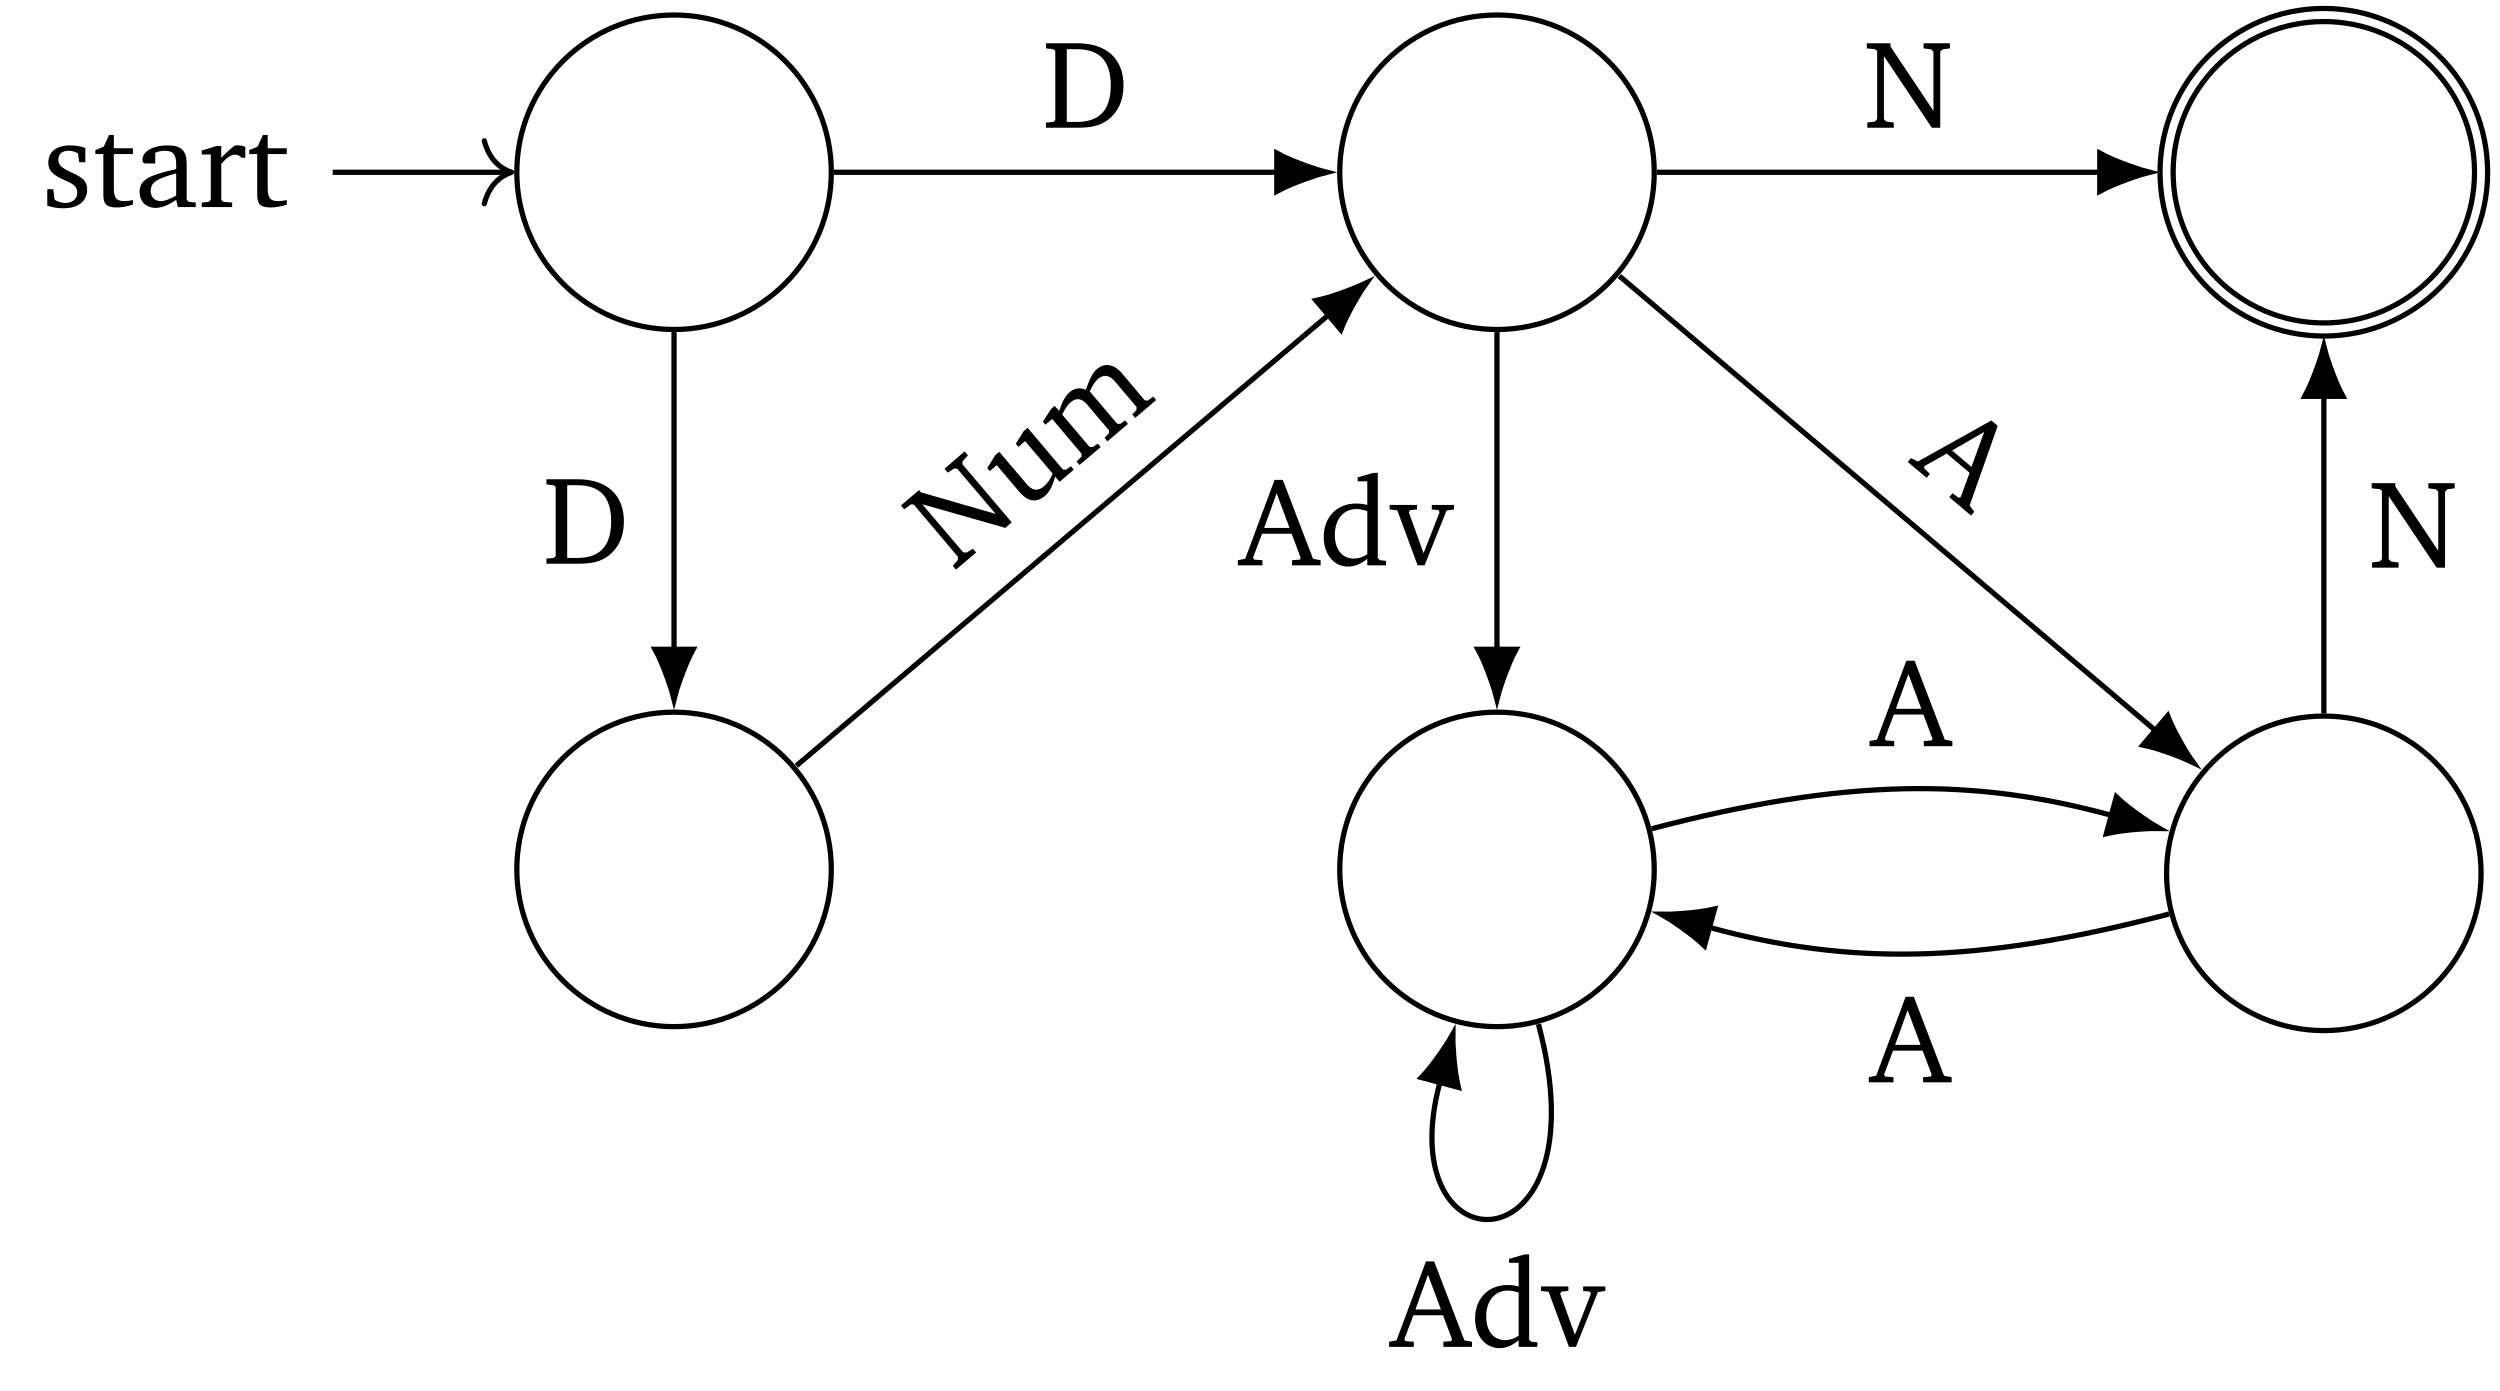
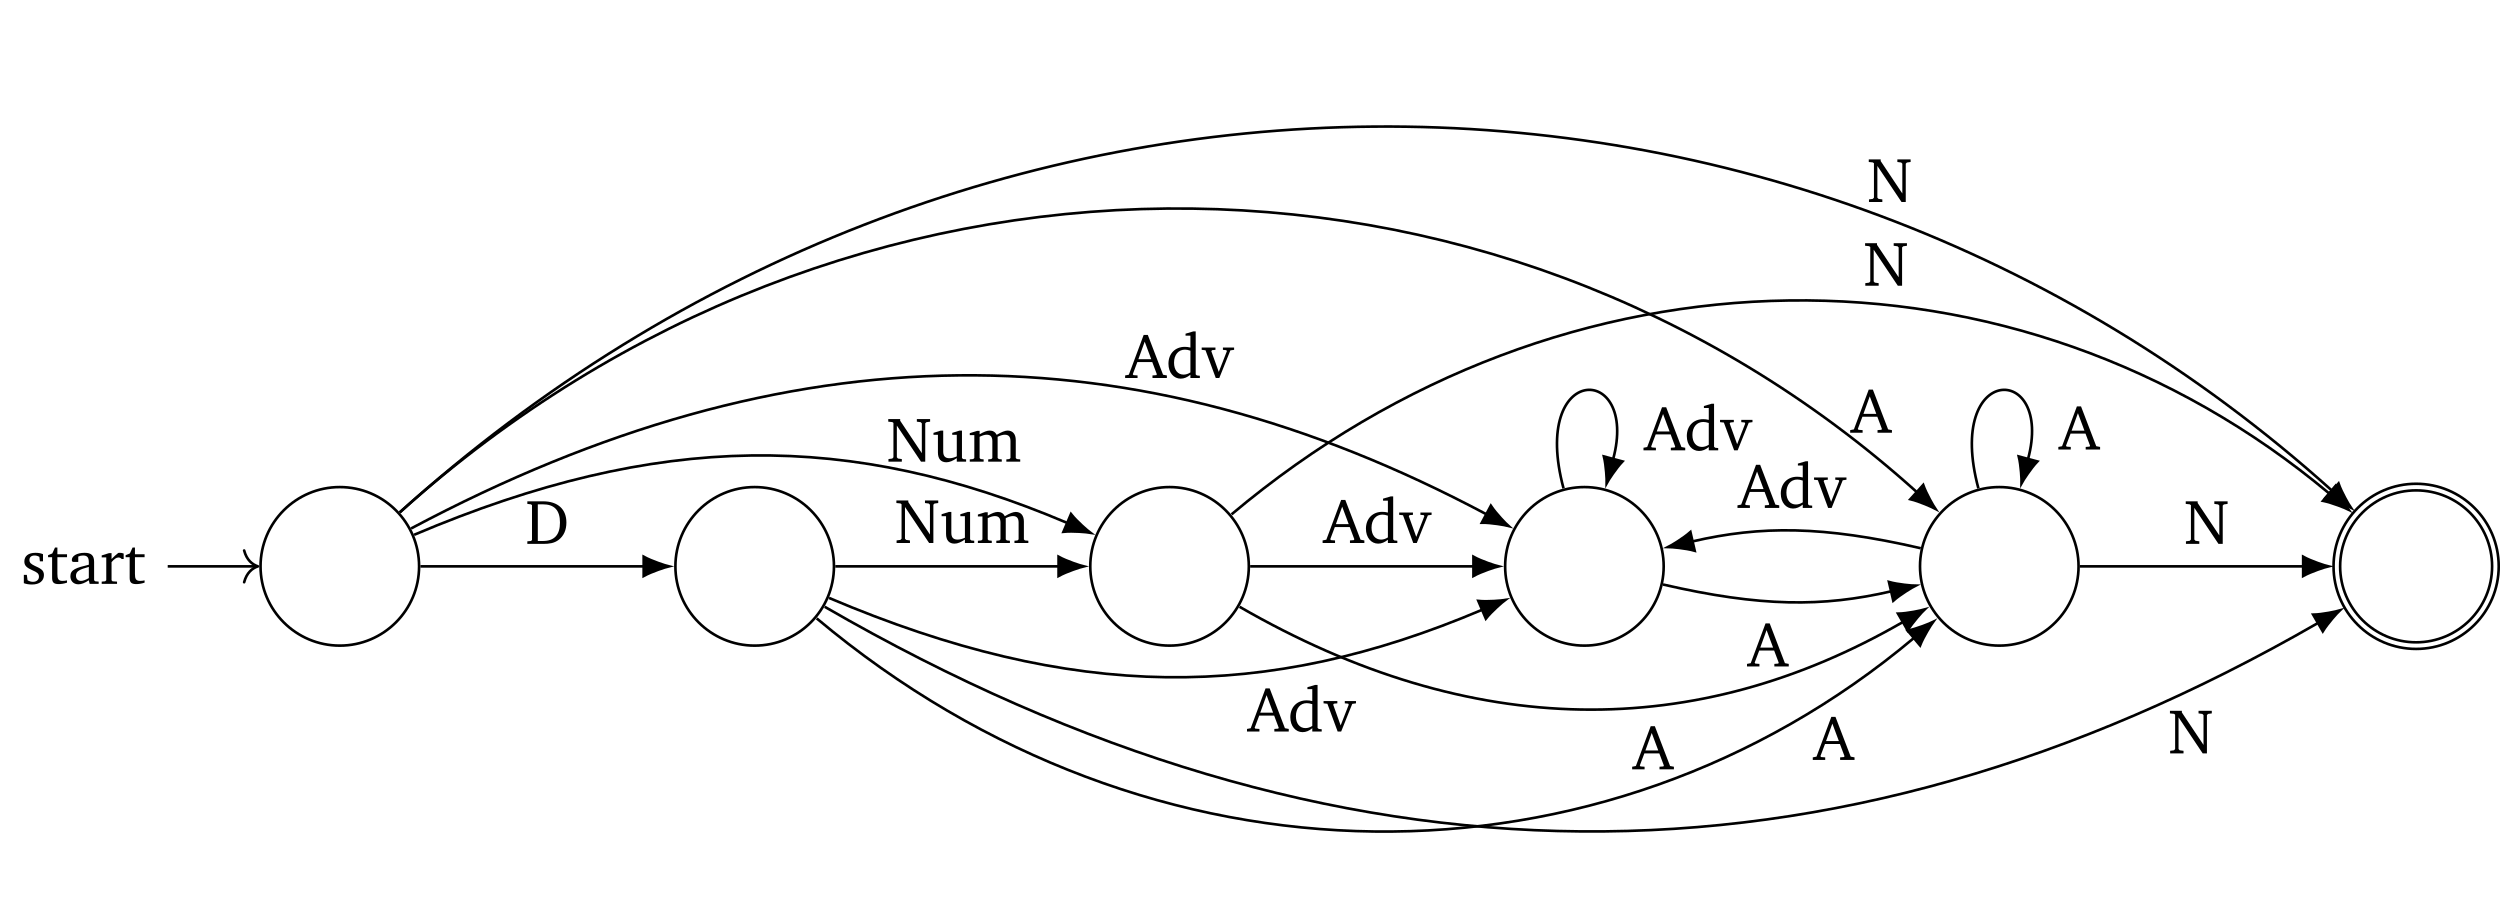
- <svg xmlns="http://www.w3.org/2000/svg" xmlns:xlink="http://www.w3.org/1999/xlink" width="380.144pt" height="211.448pt" viewBox="0 0 190.072 105.724" version="1.1">
+ <svg xmlns="http://www.w3.org/2000/svg" xmlns:xlink="http://www.w3.org/1999/xlink" width="754.056pt" height="272.996pt" viewBox="0 0 377.028 136.498" version="1.1">
  <defs>
    <g>
      <symbol overflow="visible" id="glyph0-0">
        <path style="stroke:none;" d="" />
      </symbol>
      <symbol overflow="visible" id="glyph0-1">
        <path style="stroke:none;" d="M 3.297 -4.484 C 2.969 -4.625 2.594 -4.688 2.172 -4.688 C 1.078 -4.688 0.484 -4.203 0.484 -3.359 C 0.484 -2.719 0.906 -2.406 1.719 -2.047 C 2.344 -1.766 2.688 -1.594 2.688 -1.094 C 2.688 -0.641 2.344 -0.312 1.781 -0.312 C 1.516 -0.312 1.25 -0.391 0.969 -0.547 L 0.859 -1.359 L 0.406 -1.359 L 0.406 -0.109 C 0.734 0.016 1.156 0.094 1.641 0.094 C 2.766 0.094 3.438 -0.453 3.438 -1.344 C 3.438 -1.703 3.297 -1.984 3.062 -2.172 C 2.75 -2.422 2.391 -2.562 2.062 -2.719 C 1.516 -2.984 1.25 -3.188 1.25 -3.594 C 1.25 -4.031 1.531 -4.281 2.031 -4.281 C 2.266 -4.281 2.5 -4.219 2.75 -4.078 L 2.828 -3.406 L 3.297 -3.406 Z M 3.297 -4.484 " />
      </symbol>
      <symbol overflow="visible" id="glyph0-2">
        <path style="stroke:none;" d="M 0.844 -4.031 L 0.844 -0.938 C 0.844 -0.266 1.047 0.031 1.844 0.031 C 2.203 0.031 2.641 -0.031 3.094 -0.188 L 3.094 -0.531 C 2.875 -0.484 2.656 -0.453 2.422 -0.453 C 1.766 -0.453 1.641 -0.781 1.641 -1.5 L 1.641 -4.031 L 3.094 -4.031 L 3.094 -4.469 L 1.641 -4.469 L 1.641 -5.484 L 1.281 -5.484 L 0.875 -4.594 L 0.234 -4.328 L 0.234 -4.031 Z M 0.844 -4.031 " />
      </symbol>
      <symbol overflow="visible" id="glyph0-3">
        <path style="stroke:none;" d="M 3.188 -0.547 L 3.312 0 L 4.672 0 L 4.672 -0.344 L 4.156 -0.391 L 3.984 -0.547 L 3.984 -3.312 C 3.984 -4.281 3.562 -4.688 2.562 -4.688 C 1.359 -4.688 0.625 -4.203 0.625 -3.609 C 0.625 -3.391 0.703 -3.312 0.922 -3.312 L 1.594 -3.312 L 1.594 -4.125 C 1.844 -4.234 2.078 -4.281 2.312 -4.281 C 3 -4.281 3.188 -3.953 3.188 -3.203 L 3.188 -2.891 C 1.281 -2.438 0.406 -2.156 0.406 -1.156 C 0.406 -0.438 0.875 0.062 1.625 0.062 C 2.078 0.062 2.594 -0.141 3.188 -0.547 Z M 3.188 -0.875 C 2.719 -0.609 2.328 -0.453 2.016 -0.453 C 1.531 -0.453 1.25 -0.766 1.25 -1.234 C 1.25 -1.938 1.844 -2.188 3.188 -2.562 Z M 3.188 -0.875 " />
      </symbol>
      <symbol overflow="visible" id="glyph0-4">
        <path style="stroke:none;" d="M 0.281 0 L 2.594 0 L 2.594 -0.344 L 1.922 -0.391 L 1.766 -0.547 L 1.766 -3.281 C 2.156 -3.734 2.484 -3.984 2.797 -3.984 C 3 -3.984 3.172 -3.906 3.297 -3.75 L 3.594 -3.75 L 3.594 -4.578 C 3.391 -4.656 3.219 -4.688 3.016 -4.688 C 2.938 -4.688 2.859 -4.688 2.781 -4.672 C 2.438 -4.406 2.094 -4.094 1.766 -3.75 L 1.766 -4.641 L 1.391 -4.641 L 0.281 -4.297 L 0.281 -4 L 0.969 -4 L 0.969 -0.547 L 0.797 -0.391 L 0.281 -0.344 Z M 0.281 0 " />
      </symbol>
      <symbol overflow="visible" id="glyph0-5">
        <path style="stroke:none;" d="M 2.672 -6.422 L 0.312 -6.422 L 0.312 -6.031 L 0.859 -5.969 L 1.016 -5.844 L 1.016 -0.578 L 0.859 -0.438 L 0.312 -0.391 L 0.312 0 L 2.672 0 C 3.641 0 4.359 -0.109 5.016 -0.594 C 5.797 -1.188 6.203 -2.078 6.203 -3.219 C 6.203 -5.219 4.938 -6.422 2.672 -6.422 Z M 1.891 -5.969 L 2.641 -5.969 C 4.391 -5.969 5.234 -5.078 5.234 -3.219 C 5.234 -1.359 4.391 -0.438 2.641 -0.438 L 1.891 -0.438 Z M 1.891 -5.969 " />
      </symbol>
      <symbol overflow="visible" id="glyph0-6">
        <path style="stroke:none;" d="M 0.281 0 L 2.297 0 L 2.297 -0.391 L 1.719 -0.469 L 1.547 -0.656 L 1.547 -5.438 L 5.188 0 L 5.828 0 L 5.828 -5.781 L 6 -5.953 L 6.562 -6.031 L 6.562 -6.422 L 4.562 -6.422 L 4.562 -6.031 L 5.141 -5.953 L 5.312 -5.781 L 5.312 -1.281 L 2.047 -6.172 L 2.047 -6.422 L 0.25 -6.422 L 0.25 -6.031 L 0.859 -5.969 L 1.031 -5.844 L 1.031 -0.656 L 0.859 -0.469 L 0.281 -0.391 Z M 0.281 0 " />
      </symbol>
      <symbol overflow="visible" id="glyph0-7">
+         <path style="stroke:none;" d="M 1.359 -4.688 L 0.25 -4.344 L 0.25 -4.047 L 0.922 -4.047 L 0.922 -1.375 C 0.922 -0.406 1.391 0.094 2.203 0.094 C 2.672 0.094 3.188 -0.125 3.766 -0.531 L 3.766 0 L 5.172 0 L 5.172 -0.344 L 4.719 -0.391 L 4.547 -0.547 L 4.547 -4.688 L 4.188 -4.688 L 3.078 -4.344 L 3.078 -4.047 L 3.766 -4.047 L 3.766 -0.797 C 3.359 -0.609 3 -0.516 2.656 -0.516 C 2.016 -0.516 1.719 -0.844 1.719 -1.531 L 1.719 -4.688 Z M 1.359 -4.688 " />
+       </symbol>
+       <symbol overflow="visible" id="glyph0-8">
+         <path style="stroke:none;" d="M 4.344 -4.047 C 4.125 -4.469 3.766 -4.688 3.297 -4.688 C 2.891 -4.688 2.391 -4.5 1.766 -4.125 L 1.766 -4.641 L 1.391 -4.641 L 0.281 -4.297 L 0.281 -4 L 0.969 -4 L 0.969 -0.547 L 0.797 -0.391 L 0.281 -0.344 L 0.281 0 L 2.375 0 L 2.375 -0.344 L 1.922 -0.391 L 1.766 -0.547 L 1.766 -3.75 C 2.188 -3.953 2.531 -4.062 2.844 -4.062 C 3.422 -4.062 3.688 -3.75 3.688 -3.078 L 3.688 -0.547 L 3.531 -0.391 L 3.062 -0.344 L 3.062 0 L 5.109 0 L 5.109 -0.344 L 4.656 -0.391 L 4.484 -0.547 L 4.484 -3.75 C 4.891 -3.953 5.266 -4.062 5.562 -4.062 C 6.156 -4.062 6.422 -3.75 6.422 -3.078 L 6.422 -0.547 L 6.25 -0.391 L 5.797 -0.344 L 5.797 0 L 7.891 0 L 7.891 -0.344 L 7.375 -0.391 L 7.219 -0.547 L 7.219 -3.234 C 7.219 -4.188 6.734 -4.688 5.984 -4.688 C 5.609 -4.688 5.062 -4.469 4.344 -4.047 Z M 4.344 -4.047 " />
+       </symbol>
+       <symbol overflow="visible" id="glyph0-9">
        <path style="stroke:none;" d="M 2.719 -6.5 L 0.484 -0.5 L -0.078 -0.391 L -0.078 0 L 1.797 0 L 1.797 -0.391 L 1.172 -0.438 L 1.078 -0.578 L 1.766 -2.406 L 4.016 -2.406 L 4.703 -0.578 L 4.641 -0.438 L 4.047 -0.391 L 4.047 0 L 6.219 0 L 6.219 -0.391 L 5.641 -0.5 L 3.344 -6.5 Z M 2.875 -5.484 L 3.859 -2.844 L 1.922 -2.844 Z M 2.875 -5.484 " />
      </symbol>
-       <symbol overflow="visible" id="glyph0-8">
+       <symbol overflow="visible" id="glyph0-10">
        <path style="stroke:none;" d="M 3.656 -6.391 L 3.656 -4.594 C 3.359 -4.672 3.078 -4.703 2.812 -4.703 C 1.359 -4.703 0.344 -3.688 0.344 -2.156 C 0.344 -0.812 1.141 0.094 2.188 0.094 C 2.719 0.094 3.172 -0.109 3.656 -0.5 L 3.656 0 L 5.078 0 L 5.078 -0.344 L 4.625 -0.391 L 4.453 -0.547 L 4.453 -7.031 L 4.094 -7.031 L 2.922 -6.688 L 2.922 -6.391 Z M 3.656 -0.844 C 3.312 -0.625 2.969 -0.516 2.625 -0.516 C 1.766 -0.516 1.188 -1.188 1.188 -2.312 C 1.188 -3.516 1.859 -4.281 2.828 -4.281 C 3.047 -4.281 3.344 -4.234 3.656 -4.125 Z M 3.656 -0.844 " />
      </symbol>
-       <symbol overflow="visible" id="glyph0-9">
+       <symbol overflow="visible" id="glyph0-11">
        <path style="stroke:none;" d="M -0.047 -4.594 L -0.047 -4.25 L 0.531 -4.188 L 2.078 0 L 2.609 0 L 4.281 -4.172 L 4.844 -4.25 L 4.844 -4.594 L 3.156 -4.594 L 3.156 -4.25 L 3.672 -4.203 L 3.75 -4.047 L 2.531 -0.922 L 1.406 -4.047 L 1.516 -4.203 L 2.031 -4.25 L 2.031 -4.594 Z M -0.047 -4.594 " />
-       </symbol>
-       <symbol overflow="visible" id="glyph1-0">
-         <path style="stroke:none;" d="" />
-       </symbol>
-       <symbol overflow="visible" id="glyph1-1">
-         <path style="stroke:none;" d="M 6.297 -3.203 L 0.703 -0.078 L 0.188 -0.344 L -0.062 -0.047 L 1.375 1.156 L 1.625 0.859 L 1.188 0.438 L 1.203 0.266 L 2.906 -0.688 L 4.641 0.781 L 3.969 2.609 L 3.828 2.688 L 3.344 2.328 L 3.094 2.625 L 4.75 4.031 L 5 3.734 L 4.641 3.266 L 6.781 -2.797 Z M 5.75 -2.328 L 4.781 0.328 L 3.312 -0.922 Z M 5.75 -2.328 " />
-       </symbol>
-       <symbol overflow="visible" id="glyph2-0">
-         <path style="stroke:none;" d="" />
-       </symbol>
-       <symbol overflow="visible" id="glyph2-1">
-         <path style="stroke:none;" d="M 0.219 -0.188 L 1.75 -1.484 L 1.5 -1.781 L 1.031 -1.484 L 0.766 -1.5 L -2.344 -5.156 L 3.969 -3.359 L 4.453 -3.781 L 0.703 -8.203 L 0.734 -8.438 L 1.125 -8.875 L 0.875 -9.172 L -0.656 -7.859 L -0.406 -7.562 L 0.078 -7.875 L 0.312 -7.859 L 3.234 -4.422 L -2.453 -6.062 L -2.594 -6.234 L -3.969 -5.062 L -3.719 -4.766 L -3.219 -5.141 L -3 -5.141 L 0.359 -1.172 L 0.359 -0.922 L -0.031 -0.484 Z M 0.219 -0.188 " />
-       </symbol>
-       <symbol overflow="visible" id="glyph2-2">
-         <path style="stroke:none;" d="M -2.016 -4.469 L -2.625 -3.484 L -2.438 -3.25 L -1.906 -3.703 L -0.172 -1.656 C 0.453 -0.922 1.125 -0.828 1.75 -1.359 C 2.109 -1.656 2.359 -2.156 2.531 -2.844 L 2.875 -2.438 L 3.953 -3.359 L 3.734 -3.625 L 3.359 -3.359 L 3.125 -3.375 L 0.438 -6.547 L 0.156 -6.312 L -0.453 -5.328 L -0.266 -5.094 L 0.25 -5.531 L 2.344 -3.062 C 2.188 -2.656 1.969 -2.344 1.703 -2.109 C 1.203 -1.688 0.781 -1.766 0.344 -2.297 L -1.719 -4.719 Z M -2.016 -4.469 " />
-       </symbol>
-       <symbol overflow="visible" id="glyph2-3">
-         <path style="stroke:none;" d="M 0.703 -5.906 C 0.25 -6.094 -0.172 -6.031 -0.531 -5.719 C -0.844 -5.469 -1.094 -5 -1.328 -4.297 L -1.672 -4.688 L -1.938 -4.453 L -2.562 -3.484 L -2.375 -3.25 L -1.859 -3.688 L 0.375 -1.047 L 0.375 -0.828 L 0 -0.453 L 0.219 -0.188 L 1.828 -1.547 L 1.609 -1.812 L 1.219 -1.547 L 0.984 -1.562 L -1.094 -4.016 C -0.891 -4.438 -0.703 -4.75 -0.453 -4.953 C -0.016 -5.328 0.391 -5.266 0.828 -4.75 L 2.469 -2.812 L 2.453 -2.594 L 2.125 -2.25 L 2.344 -1.984 L 3.906 -3.312 L 3.688 -3.578 L 3.312 -3.312 L 3.078 -3.328 L 1 -5.781 C 1.188 -6.203 1.391 -6.516 1.609 -6.719 C 2.062 -7.094 2.484 -7.047 2.922 -6.531 L 4.562 -4.594 L 4.547 -4.359 L 4.234 -4.031 L 4.453 -3.766 L 6.047 -5.125 L 5.828 -5.391 L 5.406 -5.078 L 5.172 -5.109 L 3.438 -7.172 C 2.812 -7.891 2.109 -7.969 1.531 -7.469 C 1.25 -7.234 0.969 -6.703 0.703 -5.906 Z M 0.703 -5.906 " />
      </symbol>
    </g>
    <clipPath id="clip1">
-       <path d="M 144 0 L 190.07 0 L 190.07 45 L 144 45 Z M 144 0 " />
+       <path d="M 332 53 L 377.027 53 L 377.027 118 L 332 118 Z M 332 53 " />
    </clipPath>
    <clipPath id="clip2">
-       <path d="M 156 0 L 190.07 0 L 190.07 34 L 156 34 Z M 156 0 " />
-     </clipPath>
-     <clipPath id="clip3">
-       <path d="M 159 48 L 190.07 48 L 190.07 84 L 159 84 Z M 159 48 " />
+       <path d="M 343 65 L 377.027 65 L 377.027 106 L 343 106 Z M 343 65 " />
    </clipPath>
  </defs>
  <g id="surface1">
-     <path style="fill:none;stroke-width:0.399;stroke-linecap:butt;stroke-linejoin:miter;stroke:rgb(0%,0%,0%);stroke-opacity:1;stroke-miterlimit:10;" d="M 11.956 -0.001 C 11.956 6.601 6.605 11.956 -0.001 11.956 C -6.602 11.956 -11.954 6.601 -11.954 -0.001 C -11.954 -6.602 -6.602 -11.954 -0.001 -11.954 C 6.605 -11.954 11.956 -6.602 11.956 -0.001 Z M 11.956 -0.001 " transform="matrix(1,0,0,-1,51.247,13.097)" />
-     <path style="fill:none;stroke-width:0.399;stroke-linecap:butt;stroke-linejoin:miter;stroke:rgb(0%,0%,0%);stroke-opacity:1;stroke-miterlimit:10;" d="M -25.954 -0.001 L -12.552 -0.001 " transform="matrix(1,0,0,-1,51.247,13.097)" />
-     <path style="fill:none;stroke-width:0.399;stroke-linecap:round;stroke-linejoin:round;stroke:rgb(0%,0%,0%);stroke-opacity:1;stroke-miterlimit:10;" d="M -2.073 2.39 C -1.694 0.956 -0.85 0.281 0.001 -0.001 C -0.85 -0.278 -1.694 -0.958 -2.073 -2.391 " transform="matrix(1,0,0,-1,38.8931,13.097)" />
+     <path style="fill:none;stroke-width:0.399;stroke-linecap:butt;stroke-linejoin:miter;stroke:rgb(0%,0%,0%);stroke-opacity:1;stroke-miterlimit:10;" d="M 11.956 -0.001 C 11.956 6.604 6.605 11.956 -0.001 11.956 C -6.602 11.956 -11.954 6.604 -11.954 -0.001 C -11.954 -6.603 -6.602 -11.954 -0.001 -11.954 C 6.605 -11.954 11.956 -6.603 11.956 -0.001 Z M 11.956 -0.001 " transform="matrix(1,0,0,-1,51.247,85.413)" />
+     <path style="fill:none;stroke-width:0.399;stroke-linecap:butt;stroke-linejoin:miter;stroke:rgb(0%,0%,0%);stroke-opacity:1;stroke-miterlimit:10;" d="M -25.954 -0.001 L -12.552 -0.001 " transform="matrix(1,0,0,-1,51.247,85.413)" />
+     <path style="fill:none;stroke-width:0.399;stroke-linecap:round;stroke-linejoin:round;stroke:rgb(0%,0%,0%);stroke-opacity:1;stroke-miterlimit:10;" d="M -2.073 2.39 C -1.694 0.956 -0.85 0.28 0.001 -0.001 C -0.85 -0.278 -1.694 -0.958 -2.073 -2.392 " transform="matrix(1,0,0,-1,38.8931,85.413)" />
    <g style="fill:rgb(0%,0%,0%);fill-opacity:1;">
-       <use xlink:href="#glyph0-1" x="3.188" y="15.742" />
-       <use xlink:href="#glyph0-2" x="7.014" y="15.742" />
-       <use xlink:href="#glyph0-3" x="10.208" y="15.742" />
-       <use xlink:href="#glyph0-4" x="15.057" y="15.742" />
-       <use xlink:href="#glyph0-2" x="18.711" y="15.742" />
+       <use xlink:href="#glyph0-1" x="3.188" y="88.058" />
+       <use xlink:href="#glyph0-2" x="7.014" y="88.058" />
+       <use xlink:href="#glyph0-3" x="10.208" y="88.058" />
+       <use xlink:href="#glyph0-4" x="15.057" y="88.058" />
+       <use xlink:href="#glyph0-2" x="18.711" y="88.058" />
    </g>
-     <path style="fill:none;stroke-width:0.399;stroke-linecap:butt;stroke-linejoin:miter;stroke:rgb(0%,0%,0%);stroke-opacity:1;stroke-miterlimit:10;" d="M 74.523 -0.001 C 74.523 6.601 69.171 11.956 62.566 11.956 C 55.964 11.956 50.612 6.601 50.612 -0.001 C 50.612 -6.602 55.964 -11.954 62.566 -11.954 C 69.171 -11.954 74.523 -6.602 74.523 -0.001 Z M 74.523 -0.001 " transform="matrix(1,0,0,-1,51.247,13.097)" />
+     <path style="fill:none;stroke-width:0.399;stroke-linecap:butt;stroke-linejoin:miter;stroke:rgb(0%,0%,0%);stroke-opacity:1;stroke-miterlimit:10;" d="M 74.523 -0.001 C 74.523 6.604 69.171 11.956 62.566 11.956 C 55.964 11.956 50.612 6.604 50.612 -0.001 C 50.612 -6.603 55.964 -11.954 62.566 -11.954 C 69.171 -11.954 74.523 -6.603 74.523 -0.001 Z M 74.523 -0.001 " transform="matrix(1,0,0,-1,51.247,85.413)" />
+     <path style="fill:none;stroke-width:0.399;stroke-linecap:butt;stroke-linejoin:miter;stroke:rgb(0%,0%,0%);stroke-opacity:1;stroke-miterlimit:10;" d="M 137.089 -0.001 C 137.089 6.604 131.737 11.956 125.132 11.956 C 118.53 11.956 113.179 6.604 113.179 -0.001 C 113.179 -6.603 118.53 -11.954 125.132 -11.954 C 131.737 -11.954 137.089 -6.603 137.089 -0.001 Z M 137.089 -0.001 " transform="matrix(1,0,0,-1,51.247,85.413)" />
+     <path style="fill:none;stroke-width:0.399;stroke-linecap:butt;stroke-linejoin:miter;stroke:rgb(0%,0%,0%);stroke-opacity:1;stroke-miterlimit:10;" d="M 199.655 -0.001 C 199.655 6.604 194.304 11.956 187.698 11.956 C 181.097 11.956 175.745 6.604 175.745 -0.001 C 175.745 -6.603 181.097 -11.954 187.698 -11.954 C 194.304 -11.954 199.655 -6.603 199.655 -0.001 Z M 199.655 -0.001 " transform="matrix(1,0,0,-1,51.247,85.413)" />
+     <path style="fill:none;stroke-width:0.399;stroke-linecap:butt;stroke-linejoin:miter;stroke:rgb(0%,0%,0%);stroke-opacity:1;stroke-miterlimit:10;" d="M 262.222 -0.001 C 262.222 6.604 256.87 11.956 250.265 11.956 C 243.663 11.956 238.312 6.604 238.312 -0.001 C 238.312 -6.603 243.663 -11.954 250.265 -11.954 C 256.87 -11.954 262.222 -6.603 262.222 -0.001 Z M 262.222 -0.001 " transform="matrix(1,0,0,-1,51.247,85.413)" />
    <g clip-path="url(#clip1)" clip-rule="nonzero">
-       <path style="fill:none;stroke-width:1.395;stroke-linecap:butt;stroke-linejoin:miter;stroke:rgb(0%,0%,0%);stroke-opacity:1;stroke-miterlimit:10;" d="M 137.386 -0.001 C 137.386 6.601 132.034 11.956 125.433 11.956 C 118.831 11.956 113.476 6.601 113.476 -0.001 C 113.476 -6.602 118.831 -11.954 125.433 -11.954 C 132.034 -11.954 137.386 -6.602 137.386 -0.001 Z M 137.386 -0.001 " transform="matrix(1,0,0,-1,51.247,13.097)" />
+       <path style="fill:none;stroke-width:1.395;stroke-linecap:butt;stroke-linejoin:miter;stroke:rgb(0%,0%,0%);stroke-opacity:1;stroke-miterlimit:10;" d="M 325.089 -0.001 C 325.089 6.604 319.733 11.956 313.132 11.956 C 306.53 11.956 301.175 6.604 301.175 -0.001 C 301.175 -6.603 306.53 -11.954 313.132 -11.954 C 319.733 -11.954 325.089 -6.603 325.089 -0.001 Z M 325.089 -0.001 " transform="matrix(1,0,0,-1,51.247,85.413)" />
    </g>
    <g clip-path="url(#clip2)" clip-rule="nonzero">
-       <path style="fill:none;stroke-width:0.598;stroke-linecap:butt;stroke-linejoin:miter;stroke:rgb(100%,100%,100%);stroke-opacity:1;stroke-miterlimit:10;" d="M 137.386 -0.001 C 137.386 6.601 132.034 11.956 125.433 11.956 C 118.831 11.956 113.476 6.601 113.476 -0.001 C 113.476 -6.602 118.831 -11.954 125.433 -11.954 C 132.034 -11.954 137.386 -6.602 137.386 -0.001 Z M 137.386 -0.001 " transform="matrix(1,0,0,-1,51.247,13.097)" />
+       <path style="fill:none;stroke-width:0.598;stroke-linecap:butt;stroke-linejoin:miter;stroke:rgb(100%,100%,100%);stroke-opacity:1;stroke-miterlimit:10;" d="M 325.089 -0.001 C 325.089 6.604 319.733 11.956 313.132 11.956 C 306.53 11.956 301.175 6.604 301.175 -0.001 C 301.175 -6.603 306.53 -11.954 313.132 -11.954 C 319.733 -11.954 325.089 -6.603 325.089 -0.001 Z M 325.089 -0.001 " transform="matrix(1,0,0,-1,51.247,85.413)" />
    </g>
-     <path style="fill:none;stroke-width:0.399;stroke-linecap:butt;stroke-linejoin:miter;stroke:rgb(0%,0%,0%);stroke-opacity:1;stroke-miterlimit:10;" d="M 11.956 -53.001 C 11.956 -46.399 6.605 -41.048 -0.001 -41.048 C -6.602 -41.048 -11.954 -46.399 -11.954 -53.001 C -11.954 -59.606 -6.602 -64.958 -0.001 -64.958 C 6.605 -64.958 11.956 -59.606 11.956 -53.001 Z M 11.956 -53.001 " transform="matrix(1,0,0,-1,51.247,13.097)" />
-     <path style="fill:none;stroke-width:0.399;stroke-linecap:butt;stroke-linejoin:miter;stroke:rgb(0%,0%,0%);stroke-opacity:1;stroke-miterlimit:10;" d="M 74.523 -53.001 C 74.523 -46.399 69.171 -41.048 62.566 -41.048 C 55.964 -41.048 50.612 -46.399 50.612 -53.001 C 50.612 -59.606 55.964 -64.958 62.566 -64.958 C 69.171 -64.958 74.523 -59.606 74.523 -53.001 Z M 74.523 -53.001 " transform="matrix(1,0,0,-1,51.247,13.097)" />
-     <g clip-path="url(#clip3)" clip-rule="nonzero">
-       <path style="fill:none;stroke-width:0.399;stroke-linecap:butt;stroke-linejoin:miter;stroke:rgb(0%,0%,0%);stroke-opacity:1;stroke-miterlimit:10;" d="M 137.386 -53.301 C 137.386 -46.7 132.034 -41.344 125.433 -41.344 C 118.831 -41.344 113.476 -46.7 113.476 -53.301 C 113.476 -59.903 118.831 -65.258 125.433 -65.258 C 132.034 -65.258 137.386 -59.903 137.386 -53.301 Z M 137.386 -53.301 " transform="matrix(1,0,0,-1,51.247,13.097)" />
+     <path style="fill:none;stroke-width:0.399;stroke-linecap:butt;stroke-linejoin:miter;stroke:rgb(0%,0%,0%);stroke-opacity:1;stroke-miterlimit:10;" d="M 12.155 -0.001 L 45.827 -0.001 " transform="matrix(1,0,0,-1,51.247,85.413)" />
+     <path style="fill-rule:nonzero;fill:rgb(0%,0%,0%);fill-opacity:1;stroke-width:0.399;stroke-linecap:butt;stroke-linejoin:miter;stroke:rgb(0%,0%,0%);stroke-opacity:1;stroke-miterlimit:10;" d="M 3.76 -0.001 C 3.299 0.112 1.268 0.753 -0.002 1.448 L -0.002 -1.446 C 1.268 -0.751 3.299 -0.114 3.76 -0.001 Z M 3.76 -0.001 " transform="matrix(1,0,0,-1,97.07603,85.413)" />
+     <g style="fill:rgb(0%,0%,0%);fill-opacity:1;">
+       <use xlink:href="#glyph0-5" x="79.216" y="82.026" />
    </g>
-     <path style="fill:none;stroke-width:0.399;stroke-linecap:butt;stroke-linejoin:miter;stroke:rgb(0%,0%,0%);stroke-opacity:1;stroke-miterlimit:10;" d="M 12.155 -0.001 L 45.827 -0.001 " transform="matrix(1,0,0,-1,51.247,13.097)" />
-     <path style="fill-rule:nonzero;fill:rgb(0%,0%,0%);fill-opacity:1;stroke-width:0.399;stroke-linecap:butt;stroke-linejoin:miter;stroke:rgb(0%,0%,0%);stroke-opacity:1;stroke-miterlimit:10;" d="M 3.76 -0.001 C 3.299 0.113 1.268 0.753 -0.002 1.449 L -0.002 -1.446 C 1.268 -0.751 3.299 -0.114 3.76 -0.001 Z M 3.76 -0.001 " transform="matrix(1,0,0,-1,97.07603,13.097)" />
+     <path style="fill:none;stroke-width:0.399;stroke-linecap:butt;stroke-linejoin:miter;stroke:rgb(0%,0%,0%);stroke-opacity:1;stroke-miterlimit:10;" d="M 11.206 4.757 C 48.081 20.409 77.054 20.409 109.702 6.55 " transform="matrix(1,0,0,-1,51.247,85.413)" />
+     <path style="fill-rule:nonzero;fill:rgb(0%,0%,0%);fill-opacity:1;stroke-width:0.399;stroke-linecap:butt;stroke-linejoin:miter;stroke:rgb(0%,0%,0%);stroke-opacity:1;stroke-miterlimit:10;" d="M 3.763 -0.001 C 3.3 0.112 1.271 0.75 0 1.448 L 0 -1.446 C 1.268 -0.751 3.299 -0.113 3.763 -0.001 Z M 3.763 -0.001 " transform="matrix(0.92198,0.39137,0.39137,-0.92198,160.9485,78.86239)" />
    <g style="fill:rgb(0%,0%,0%);fill-opacity:1;">
-       <use xlink:href="#glyph0-5" x="79.216" y="9.71" />
+       <use xlink:href="#glyph0-6" x="133.709" y="69.623" />
+       <use xlink:href="#glyph0-7" x="140.528" y="69.623" />
+       <use xlink:href="#glyph0-8" x="145.97" y="69.623" />
    </g>
-     <path style="fill:none;stroke-width:0.399;stroke-linecap:butt;stroke-linejoin:miter;stroke:rgb(0%,0%,0%);stroke-opacity:1;stroke-miterlimit:10;" d="M -0.001 -12.153 L -0.001 -36.266 " transform="matrix(1,0,0,-1,51.247,13.097)" />
-     <path style="fill-rule:nonzero;fill:rgb(0%,0%,0%);fill-opacity:1;stroke-width:0.399;stroke-linecap:butt;stroke-linejoin:miter;stroke:rgb(0%,0%,0%);stroke-opacity:1;stroke-miterlimit:10;" d="M 3.763 -0.001 C 3.298 0.112 1.267 0.753 0.002 1.448 L 0.002 -1.446 C 1.267 -0.751 3.298 -0.114 3.763 -0.001 Z M 3.763 -0.001 " transform="matrix(0,1,1,0,51.247,49.36171)" />
+     <path style="fill:none;stroke-width:0.399;stroke-linecap:butt;stroke-linejoin:miter;stroke:rgb(0%,0%,0%);stroke-opacity:1;stroke-miterlimit:10;" d="M 10.741 5.71 C 67.972 36.143 119.726 36.143 172.909 7.862 " transform="matrix(1,0,0,-1,51.247,85.413)" />
+     <path style="fill-rule:nonzero;fill:rgb(0%,0%,0%);fill-opacity:1;stroke-width:0.399;stroke-linecap:butt;stroke-linejoin:miter;stroke:rgb(0%,0%,0%);stroke-opacity:1;stroke-miterlimit:10;" d="M 3.76 0 C 3.298 0.112 1.269 0.753 -0.001 1.444 L -0.001 -1.448 C 1.268 -0.75 3.299 -0.113 3.76 0 Z M 3.76 0 " transform="matrix(0.88358,0.4698,0.4698,-0.88358,224.1579,77.54984)" />
    <g style="fill:rgb(0%,0%,0%);fill-opacity:1;">
-       <use xlink:href="#glyph0-5" x="41.232" y="42.859" />
+       <use xlink:href="#glyph0-9" x="169.759" y="57.011" />
+       <use xlink:href="#glyph0-10" x="175.871" y="57.011" />
+       <use xlink:href="#glyph0-11" x="181.274" y="57.011" />
    </g>
-     <path style="fill:none;stroke-width:0.399;stroke-linecap:butt;stroke-linejoin:miter;stroke:rgb(0%,0%,0%);stroke-opacity:1;stroke-miterlimit:10;" d="M 74.722 -0.001 L 108.398 -0.001 " transform="matrix(1,0,0,-1,51.247,13.097)" />
-     <path style="fill-rule:nonzero;fill:rgb(0%,0%,0%);fill-opacity:1;stroke-width:0.399;stroke-linecap:butt;stroke-linejoin:miter;stroke:rgb(0%,0%,0%);stroke-opacity:1;stroke-miterlimit:10;" d="M 3.76 -0.001 C 3.299 0.113 1.268 0.753 0.002 1.449 L 0.002 -1.446 C 1.268 -0.751 3.299 -0.114 3.76 -0.001 Z M 3.76 -0.001 " transform="matrix(1,0,0,-1,159.6426,13.097)" />
+     <path style="fill:none;stroke-width:0.399;stroke-linecap:butt;stroke-linejoin:miter;stroke:rgb(0%,0%,0%);stroke-opacity:1;stroke-miterlimit:10;" d="M 9.034 8.136 C 76.327 68.725 173.94 68.725 237.827 11.202 " transform="matrix(1,0,0,-1,51.247,85.413)" />
+     <path style="fill-rule:nonzero;fill:rgb(0%,0%,0%);fill-opacity:1;stroke-width:0.399;stroke-linecap:butt;stroke-linejoin:miter;stroke:rgb(0%,0%,0%);stroke-opacity:1;stroke-miterlimit:10;" d="M 3.76 0 C 3.301 0.113 1.269 0.753 0 1.444 L 0.001 -1.445 C 1.268 -0.751 3.3 -0.114 3.76 0 Z M 3.76 0 " transform="matrix(0.7433,0.66928,0.66928,-0.7433,289.0723,74.21032)" />
    <g style="fill:rgb(0%,0%,0%);fill-opacity:1;">
-       <use xlink:href="#glyph0-6" x="141.686" y="9.71" />
+       <use xlink:href="#glyph0-9" x="279.106" y="65.257" />
    </g>
-     <path style="fill:none;stroke-width:0.399;stroke-linecap:butt;stroke-linejoin:miter;stroke:rgb(0%,0%,0%);stroke-opacity:1;stroke-miterlimit:10;" d="M 62.566 -12.153 L 62.566 -36.266 " transform="matrix(1,0,0,-1,51.247,13.097)" />
-     <path style="fill-rule:nonzero;fill:rgb(0%,0%,0%);fill-opacity:1;stroke-width:0.399;stroke-linecap:butt;stroke-linejoin:miter;stroke:rgb(0%,0%,0%);stroke-opacity:1;stroke-miterlimit:10;" d="M 3.763 -0.001 C 3.298 0.112 1.267 0.753 0.002 1.448 L 0.002 -1.446 C 1.267 -0.751 3.298 -0.114 3.763 -0.001 Z M 3.763 -0.001 " transform="matrix(0,1,1,0,113.8136,49.36171)" />
+     <path style="fill:none;stroke-width:0.399;stroke-linecap:butt;stroke-linejoin:miter;stroke:rgb(0%,0%,0%);stroke-opacity:1;stroke-miterlimit:10;" d="M 9.034 8.136 C 94.429 85.128 218.378 85.214 300.452 11.413 " transform="matrix(1,0,0,-1,51.247,85.413)" />
+     <path style="fill-rule:nonzero;fill:rgb(0%,0%,0%);fill-opacity:1;stroke-width:0.399;stroke-linecap:butt;stroke-linejoin:miter;stroke:rgb(0%,0%,0%);stroke-opacity:1;stroke-miterlimit:10;" d="M 3.762 -0.002 C 3.3 0.111 1.269 0.753 0.001 1.448 L -0.001 -1.446 C 1.269 -0.753 3.299 -0.115 3.762 -0.002 Z M 3.762 -0.002 " transform="matrix(0.747,0.67174,0.67174,-0.747,351.6987,73.99903)" />
    <g style="fill:rgb(0%,0%,0%);fill-opacity:1;">
-       <use xlink:href="#glyph0-7" x="94.186" y="42.984" />
-       <use xlink:href="#glyph0-8" x="100.298" y="42.984" />
-       <use xlink:href="#glyph0-9" x="105.701" y="42.984" />
+       <use xlink:href="#glyph0-6" x="281.581" y="30.462" />
    </g>
-     <path style="fill:none;stroke-width:0.399;stroke-linecap:butt;stroke-linejoin:miter;stroke:rgb(0%,0%,0%);stroke-opacity:1;stroke-miterlimit:10;" d="M 71.874 -7.891 L 112.616 -42.434 " transform="matrix(1,0,0,-1,51.247,13.097)" />
-     <path style="fill-rule:nonzero;fill:rgb(0%,0%,0%);fill-opacity:1;stroke-width:0.399;stroke-linecap:butt;stroke-linejoin:miter;stroke:rgb(0%,0%,0%);stroke-opacity:1;stroke-miterlimit:10;" d="M 3.76 0 C 3.299 0.11 1.271 0.752 -0 1.445 L 0.002 -1.446 C 1.268 -0.75 3.3 -0.114 3.76 0 Z M 3.76 0 " transform="matrix(0.7657,0.64925,0.64925,-0.7657,163.8631,55.5321)" />
+     <path style="fill:none;stroke-width:0.399;stroke-linecap:butt;stroke-linejoin:miter;stroke:rgb(0%,0%,0%);stroke-opacity:1;stroke-miterlimit:10;" d="M 74.722 -0.001 L 108.398 -0.001 " transform="matrix(1,0,0,-1,51.247,85.413)" />
+     <path style="fill-rule:nonzero;fill:rgb(0%,0%,0%);fill-opacity:1;stroke-width:0.399;stroke-linecap:butt;stroke-linejoin:miter;stroke:rgb(0%,0%,0%);stroke-opacity:1;stroke-miterlimit:10;" d="M 3.76 -0.001 C 3.299 0.112 1.268 0.753 0.002 1.448 L 0.002 -1.446 C 1.268 -0.751 3.299 -0.114 3.76 -0.001 Z M 3.76 -0.001 " transform="matrix(1,0,0,-1,159.6426,85.413)" />
    <g style="fill:rgb(0%,0%,0%);fill-opacity:1;">
-       <use xlink:href="#glyph1-1" x="145.105" y="35.17" />
+       <use xlink:href="#glyph0-6" x="134.934" y="81.893" />
+       <use xlink:href="#glyph0-7" x="141.753" y="81.893" />
+       <use xlink:href="#glyph0-8" x="147.195" y="81.893" />
    </g>
-     <path style="fill:none;stroke-width:0.399;stroke-linecap:butt;stroke-linejoin:miter;stroke:rgb(0%,0%,0%);stroke-opacity:1;stroke-miterlimit:10;" d="M 9.308 -45.118 L 49.749 -10.856 " transform="matrix(1,0,0,-1,51.247,13.097)" />
-     <path style="fill-rule:nonzero;fill:rgb(0%,0%,0%);fill-opacity:1;stroke-width:0.399;stroke-linecap:butt;stroke-linejoin:miter;stroke:rgb(0%,0%,0%);stroke-opacity:1;stroke-miterlimit:10;" d="M 3.761 -0.002 C 3.299 0.115 1.269 0.753 -0.001 1.446 L 0.001 -1.448 C 1.269 -0.752 3.301 -0.112 3.761 -0.002 Z M 3.761 -0.002 " transform="matrix(0.7657,-0.64868,-0.64868,-0.7657,100.9976,23.95433)" />
+     <path style="fill:none;stroke-width:0.399;stroke-linecap:butt;stroke-linejoin:miter;stroke:rgb(0%,0%,0%);stroke-opacity:1;stroke-miterlimit:10;" d="M 73.773 -4.759 C 110.648 -20.407 139.62 -20.407 172.269 -6.552 " transform="matrix(1,0,0,-1,51.247,85.413)" />
+     <path style="fill-rule:nonzero;fill:rgb(0%,0%,0%);fill-opacity:1;stroke-width:0.399;stroke-linecap:butt;stroke-linejoin:miter;stroke:rgb(0%,0%,0%);stroke-opacity:1;stroke-miterlimit:10;" d="M 3.762 -0.001 C 3.298 0.111 1.269 0.752 0.001 1.447 L 0.001 -1.446 C 1.27 -0.752 3.299 -0.114 3.762 -0.001 Z M 3.762 -0.001 " transform="matrix(0.92198,-0.39137,-0.39137,-0.92198,223.5151,91.96361)" />
    <g style="fill:rgb(0%,0%,0%);fill-opacity:1;">
-       <use xlink:href="#glyph2-1" x="72.465" y="43.494" />
-       <use xlink:href="#glyph2-2" x="77.687" y="39.07" />
-       <use xlink:href="#glyph2-3" x="81.853" y="35.54" />
+       <use xlink:href="#glyph0-9" x="188.139" y="110.323" />
+       <use xlink:href="#glyph0-10" x="194.251" y="110.323" />
+       <use xlink:href="#glyph0-11" x="199.654" y="110.323" />
    </g>
-     <path style="fill:none;stroke-width:0.399;stroke-linecap:butt;stroke-linejoin:miter;stroke:rgb(0%,0%,0%);stroke-opacity:1;stroke-miterlimit:10;" d="M 65.718 -64.766 C 70.808 -83.762 54.323 -83.762 58.226 -69.2 " transform="matrix(1,0,0,-1,51.247,13.097)" />
-     <path style="fill-rule:nonzero;fill:rgb(0%,0%,0%);fill-opacity:1;stroke-width:0.399;stroke-linecap:butt;stroke-linejoin:miter;stroke:rgb(0%,0%,0%);stroke-opacity:1;stroke-miterlimit:10;" d="M 3.763 -0 C 3.301 0.114 1.269 0.752 0.001 1.446 L 0.002 -1.448 C 1.269 -0.753 3.301 -0.112 3.763 -0 Z M 3.763 -0 " transform="matrix(0.25931,-0.96782,-0.96782,-0.25931,109.473,82.29819)" />
+     <path style="fill:none;stroke-width:0.399;stroke-linecap:butt;stroke-linejoin:miter;stroke:rgb(0%,0%,0%);stroke-opacity:1;stroke-miterlimit:10;" d="M 71.921 -7.849 C 122.405 -50.208 190.429 -50.208 237.386 -10.806 " transform="matrix(1,0,0,-1,51.247,85.413)" />
+     <path style="fill-rule:nonzero;fill:rgb(0%,0%,0%);fill-opacity:1;stroke-width:0.399;stroke-linecap:butt;stroke-linejoin:miter;stroke:rgb(0%,0%,0%);stroke-opacity:1;stroke-miterlimit:10;" d="M 3.76 -0 C 3.3 0.111 1.268 0.75 0 1.448 L -0 -1.444 C 1.27 -0.754 3.3 -0.112 3.76 -0 Z M 3.76 -0 " transform="matrix(0.76949,-0.64568,-0.64568,-0.76949,288.6341,96.22022)" />
    <g style="fill:rgb(0%,0%,0%);fill-opacity:1;">
-       <use xlink:href="#glyph0-7" x="105.693" y="102.402" />
-       <use xlink:href="#glyph0-8" x="111.805" y="102.402" />
-       <use xlink:href="#glyph0-9" x="117.208" y="102.402" />
+       <use xlink:href="#glyph0-9" x="273.465" y="114.609" />
    </g>
-     <path style="fill:none;stroke-width:0.399;stroke-linecap:butt;stroke-linejoin:miter;stroke:rgb(0%,0%,0%);stroke-opacity:1;stroke-miterlimit:10;" d="M 74.331 -49.911 C 89.179 -46.008 98.886 -46.055 109.273 -48.887 " transform="matrix(1,0,0,-1,51.247,13.097)" />
-     <path style="fill-rule:nonzero;fill:rgb(0%,0%,0%);fill-opacity:1;stroke-width:0.399;stroke-linecap:butt;stroke-linejoin:miter;stroke:rgb(0%,0%,0%);stroke-opacity:1;stroke-miterlimit:10;" d="M 3.762 0.001 C 3.298 0.113 1.27 0.753 0.001 1.447 L 0.002 -1.446 C 1.269 -0.752 3.299 -0.113 3.762 0.001 Z M 3.762 0.001 " transform="matrix(0.96542,0.26358,0.26358,-0.96542,160.5202,61.98628)" />
+     <path style="fill:none;stroke-width:0.399;stroke-linecap:butt;stroke-linejoin:miter;stroke:rgb(0%,0%,0%);stroke-opacity:1;stroke-miterlimit:10;" d="M 73.128 -6.095 C 150.499 -50.833 224.882 -50.888 298.331 -8.54 " transform="matrix(1,0,0,-1,51.247,85.413)" />
+     <path style="fill-rule:nonzero;fill:rgb(0%,0%,0%);fill-opacity:1;stroke-width:0.399;stroke-linecap:butt;stroke-linejoin:miter;stroke:rgb(0%,0%,0%);stroke-opacity:1;stroke-miterlimit:10;" d="M 3.763 -0 C 3.299 0.114 1.269 0.75 -0.002 1.447 L -0.001 -1.445 C 1.27 -0.753 3.299 -0.111 3.763 -0 Z M 3.763 -0 " transform="matrix(0.86877,-0.50087,-0.50087,-0.86877,349.5781,93.9548)" />
    <g style="fill:rgb(0%,0%,0%);fill-opacity:1;">
-       <use xlink:href="#glyph0-7" x="142.218" y="56.733" />
+       <use xlink:href="#glyph0-6" x="327.002" y="113.621" />
    </g>
-     <path style="fill:none;stroke-width:0.399;stroke-linecap:butt;stroke-linejoin:miter;stroke:rgb(0%,0%,0%);stroke-opacity:1;stroke-miterlimit:10;" d="M 125.433 -41.145 L 125.433 -17.036 " transform="matrix(1,0,0,-1,51.247,13.097)" />
-     <path style="fill-rule:nonzero;fill:rgb(0%,0%,0%);fill-opacity:1;stroke-width:0.399;stroke-linecap:butt;stroke-linejoin:miter;stroke:rgb(0%,0%,0%);stroke-opacity:1;stroke-miterlimit:10;" d="M 3.762 -0.001 C 3.298 0.113 1.27 0.753 0.001 1.449 L 0.001 -1.446 C 1.27 -0.751 3.298 -0.114 3.762 -0.001 Z M 3.762 -0.001 " transform="matrix(0,-1,-1,0,176.6791,30.13344)" />
+     <path style="fill:none;stroke-width:0.399;stroke-linecap:butt;stroke-linejoin:miter;stroke:rgb(0%,0%,0%);stroke-opacity:1;stroke-miterlimit:10;" d="M 137.288 -0.001 L 170.964 -0.001 " transform="matrix(1,0,0,-1,51.247,85.413)" />
+     <path style="fill-rule:nonzero;fill:rgb(0%,0%,0%);fill-opacity:1;stroke-width:0.399;stroke-linecap:butt;stroke-linejoin:miter;stroke:rgb(0%,0%,0%);stroke-opacity:1;stroke-miterlimit:10;" d="M 3.76 -0.001 C 3.299 0.112 1.267 0.753 0.002 1.448 L 0.002 -1.446 C 1.267 -0.751 3.299 -0.114 3.76 -0.001 Z M 3.76 -0.001 " transform="matrix(1,0,0,-1,222.2092,85.413)" />
    <g style="fill:rgb(0%,0%,0%);fill-opacity:1;">
-       <use xlink:href="#glyph0-6" x="180.065" y="43.158" />
+       <use xlink:href="#glyph0-9" x="199.542" y="81.893" />
+       <use xlink:href="#glyph0-10" x="205.654" y="81.893" />
+       <use xlink:href="#glyph0-11" x="211.057" y="81.893" />
    </g>
-     <path style="fill:none;stroke-width:0.399;stroke-linecap:butt;stroke-linejoin:miter;stroke:rgb(0%,0%,0%);stroke-opacity:1;stroke-miterlimit:10;" d="M 113.667 -56.391 C 98.819 -60.298 89.112 -60.251 78.726 -57.415 " transform="matrix(1,0,0,-1,51.247,13.097)" />
-     <path style="fill-rule:nonzero;fill:rgb(0%,0%,0%);fill-opacity:1;stroke-width:0.399;stroke-linecap:butt;stroke-linejoin:miter;stroke:rgb(0%,0%,0%);stroke-opacity:1;stroke-miterlimit:10;" d="M 3.763 0 C 3.299 0.112 1.267 0.751 0.002 1.446 L -0.001 -1.448 C 1.27 -0.753 3.3 -0.114 3.763 0 Z M 3.763 0 " transform="matrix(-0.96542,-0.26358,-0.26358,0.96542,129.9724,70.51114)" />
+     <path style="fill:none;stroke-width:0.399;stroke-linecap:butt;stroke-linejoin:miter;stroke:rgb(0%,0%,0%);stroke-opacity:1;stroke-miterlimit:10;" d="M 135.694 -6.099 C 170.819 -26.376 204.577 -26.376 235.726 -8.396 " transform="matrix(1,0,0,-1,51.247,85.413)" />
+     <path style="fill-rule:nonzero;fill:rgb(0%,0%,0%);fill-opacity:1;stroke-width:0.399;stroke-linecap:butt;stroke-linejoin:miter;stroke:rgb(0%,0%,0%);stroke-opacity:1;stroke-miterlimit:10;" d="M 3.76 0.001 C 3.299 0.114 1.27 0.75 0 1.448 L 0.001 -1.448 C 1.271 -0.752 3.3 -0.111 3.76 0.001 Z M 3.76 0.001 " transform="matrix(0.86877,-0.5016,-0.5016,-0.86877,286.9722,93.80858)" />
    <g style="fill:rgb(0%,0%,0%);fill-opacity:1;">
-       <use xlink:href="#glyph0-7" x="142.161" y="82.286" />
+       <use xlink:href="#glyph0-9" x="246.225" y="116.022" />
+     </g>
+     <path style="fill:none;stroke-width:0.399;stroke-linecap:butt;stroke-linejoin:miter;stroke:rgb(0%,0%,0%);stroke-opacity:1;stroke-miterlimit:10;" d="M 134.487 7.847 C 184.944 50.284 252.995 50.362 300.023 10.995 " transform="matrix(1,0,0,-1,51.247,85.413)" />
+     <path style="fill-rule:nonzero;fill:rgb(0%,0%,0%);fill-opacity:1;stroke-width:0.399;stroke-linecap:butt;stroke-linejoin:miter;stroke:rgb(0%,0%,0%);stroke-opacity:1;stroke-miterlimit:10;" d="M 3.762 -0.001 C 3.3 0.115 1.27 0.751 0 1.449 L -0.002 -1.447 C 1.27 -0.753 3.299 -0.114 3.762 -0.001 Z M 3.762 -0.001 " transform="matrix(0.76949,0.64423,0.64423,-0.76949,351.2696,74.41944)" />
+     <g style="fill:rgb(0%,0%,0%);fill-opacity:1;">
+       <use xlink:href="#glyph0-6" x="281.027" y="43.095" />
+     </g>
+     <path style="fill:none;stroke-width:0.399;stroke-linecap:butt;stroke-linejoin:miter;stroke:rgb(0%,0%,0%);stroke-opacity:1;stroke-miterlimit:10;" d="M 199.546 -2.735 C 214.315 -6.146 223.648 -6.146 233.956 -3.767 " transform="matrix(1,0,0,-1,51.247,85.413)" />
+     <path style="fill-rule:nonzero;fill:rgb(0%,0%,0%);fill-opacity:1;stroke-width:0.399;stroke-linecap:butt;stroke-linejoin:miter;stroke:rgb(0%,0%,0%);stroke-opacity:1;stroke-miterlimit:10;" d="M 3.761 0 C 3.298 0.111 1.269 0.752 -0.002 1.446 L -0 -1.448 C 1.271 -0.752 3.298 -0.113 3.761 0 Z M 3.761 0 " transform="matrix(0.97455,-0.22498,-0.22498,-0.97455,285.2018,89.17852)" />
+     <g style="fill:rgb(0%,0%,0%);fill-opacity:1;">
+       <use xlink:href="#glyph0-9" x="263.545" y="100.513" />
+     </g>
+     <path style="fill:none;stroke-width:0.399;stroke-linecap:butt;stroke-linejoin:miter;stroke:rgb(0%,0%,0%);stroke-opacity:1;stroke-miterlimit:10;" d="M 184.55 11.765 C 179.456 30.761 195.94 30.761 192.042 16.198 " transform="matrix(1,0,0,-1,51.247,85.413)" />
+     <path style="fill-rule:nonzero;fill:rgb(0%,0%,0%);fill-opacity:1;stroke-width:0.399;stroke-linecap:butt;stroke-linejoin:miter;stroke:rgb(0%,0%,0%);stroke-opacity:1;stroke-miterlimit:10;" d="M 3.762 0.001 C 3.301 0.111 1.268 0.753 0.001 1.447 L 0.001 -1.447 C 1.268 -0.752 3.3 -0.111 3.762 0.001 Z M 3.762 0.001 " transform="matrix(-0.25931,0.96782,0.96782,0.25931,243.2873,69.21409)" />
+     <g style="fill:rgb(0%,0%,0%);fill-opacity:1;">
+       <use xlink:href="#glyph0-9" x="247.934" y="67.917" />
+       <use xlink:href="#glyph0-10" x="254.046" y="67.917" />
+       <use xlink:href="#glyph0-11" x="259.449" y="67.917" />
+     </g>
+     <path style="fill:none;stroke-width:0.399;stroke-linecap:butt;stroke-linejoin:miter;stroke:rgb(0%,0%,0%);stroke-opacity:1;stroke-miterlimit:10;" d="M 262.421 -0.001 L 296.097 -0.001 " transform="matrix(1,0,0,-1,51.247,85.413)" />
+     <path style="fill-rule:nonzero;fill:rgb(0%,0%,0%);fill-opacity:1;stroke-width:0.399;stroke-linecap:butt;stroke-linejoin:miter;stroke:rgb(0%,0%,0%);stroke-opacity:1;stroke-miterlimit:10;" d="M 3.763 -0.001 C 3.298 0.112 1.271 0.753 0.001 1.448 L 0.001 -1.446 C 1.271 -0.751 3.298 -0.114 3.763 -0.001 Z M 3.763 -0.001 " transform="matrix(1,0,0,-1,347.3424,85.413)" />
+     <g style="fill:rgb(0%,0%,0%);fill-opacity:1;">
+       <use xlink:href="#glyph0-6" x="329.384" y="82.026" />
+     </g>
+     <path style="fill:none;stroke-width:0.399;stroke-linecap:butt;stroke-linejoin:miter;stroke:rgb(0%,0%,0%);stroke-opacity:1;stroke-miterlimit:10;" d="M 247.116 11.765 C 242.023 30.761 258.511 30.761 254.608 16.198 " transform="matrix(1,0,0,-1,51.247,85.413)" />
+     <path style="fill-rule:nonzero;fill:rgb(0%,0%,0%);fill-opacity:1;stroke-width:0.399;stroke-linecap:butt;stroke-linejoin:miter;stroke:rgb(0%,0%,0%);stroke-opacity:1;stroke-miterlimit:10;" d="M 3.762 0.001 C 3.3 0.115 1.268 0.753 0.001 1.447 L 0.001 -1.447 C 1.268 -0.752 3.3 -0.111 3.762 0.001 Z M 3.762 0.001 " transform="matrix(-0.25931,0.96782,0.96782,0.25931,305.8539,69.21409)" />
+     <g style="fill:rgb(0%,0%,0%);fill-opacity:1;">
+       <use xlink:href="#glyph0-9" x="310.499" y="67.793" />
+     </g>
+     <path style="fill:none;stroke-width:0.399;stroke-linecap:butt;stroke-linejoin:miter;stroke:rgb(0%,0%,0%);stroke-opacity:1;stroke-miterlimit:10;" d="M 238.421 2.733 C 223.648 6.143 214.315 6.143 204.011 3.765 " transform="matrix(1,0,0,-1,51.247,85.413)" />
+     <path style="fill-rule:nonzero;fill:rgb(0%,0%,0%);fill-opacity:1;stroke-width:0.399;stroke-linecap:butt;stroke-linejoin:miter;stroke:rgb(0%,0%,0%);stroke-opacity:1;stroke-miterlimit:10;" d="M 3.76 -0.001 C 3.301 0.113 1.268 0.75 0.002 1.447 L -0.001 -1.446 C 1.27 -0.753 3.302 -0.112 3.76 -0.001 Z M 3.76 -0.001 " transform="matrix(-0.97455,0.22498,0.22498,0.97455,255.2584,81.64748)" />
+     <g style="fill:rgb(0%,0%,0%);fill-opacity:1;">
+       <use xlink:href="#glyph0-9" x="262.108" y="76.6" />
+       <use xlink:href="#glyph0-10" x="268.22" y="76.6" />
+       <use xlink:href="#glyph0-11" x="273.623" y="76.6" />
    </g>
  </g>
</svg>
